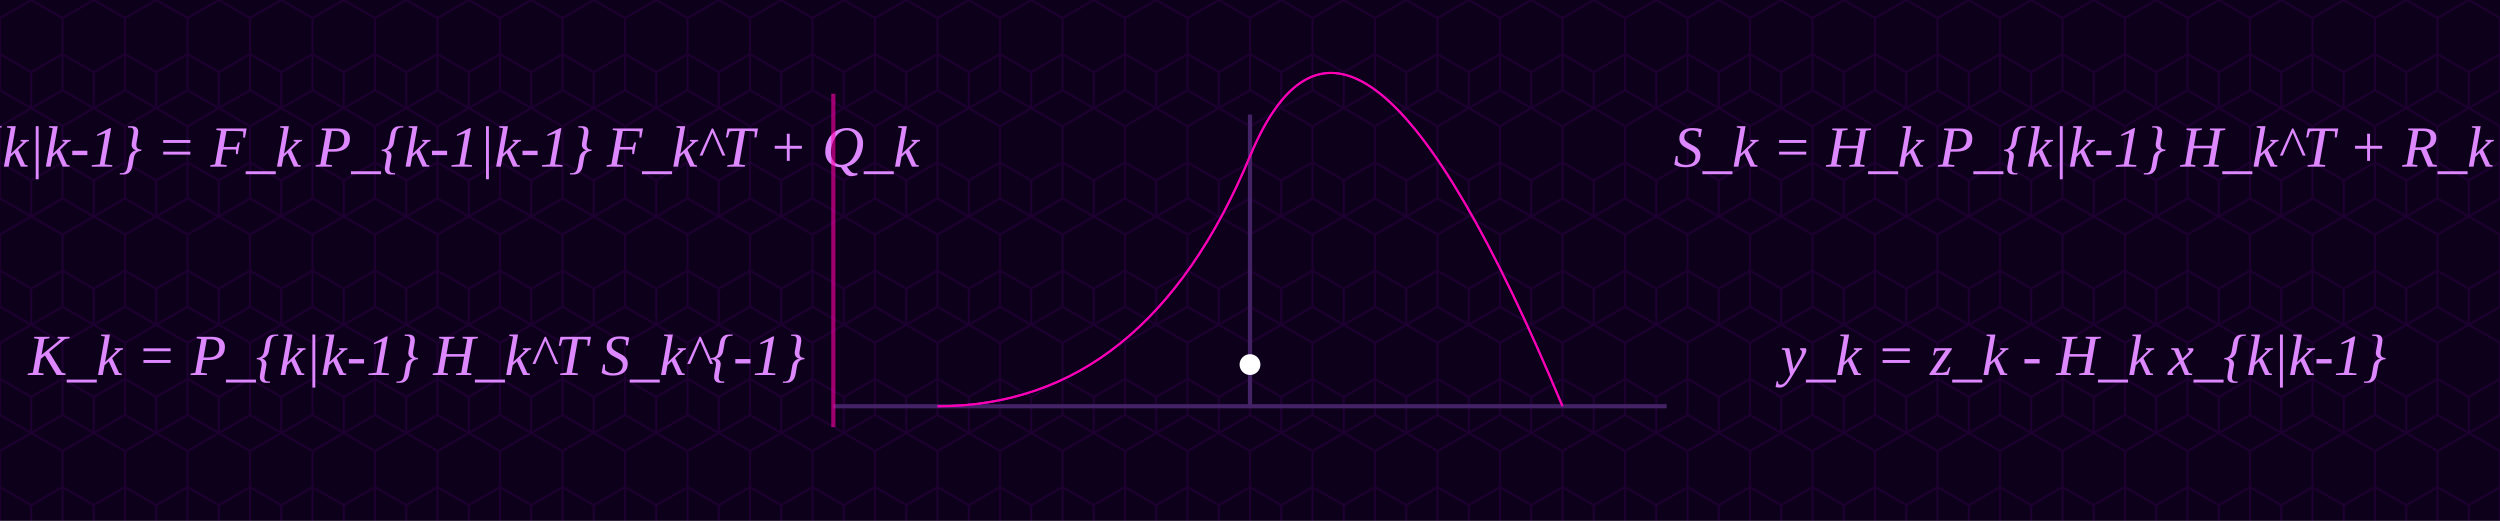
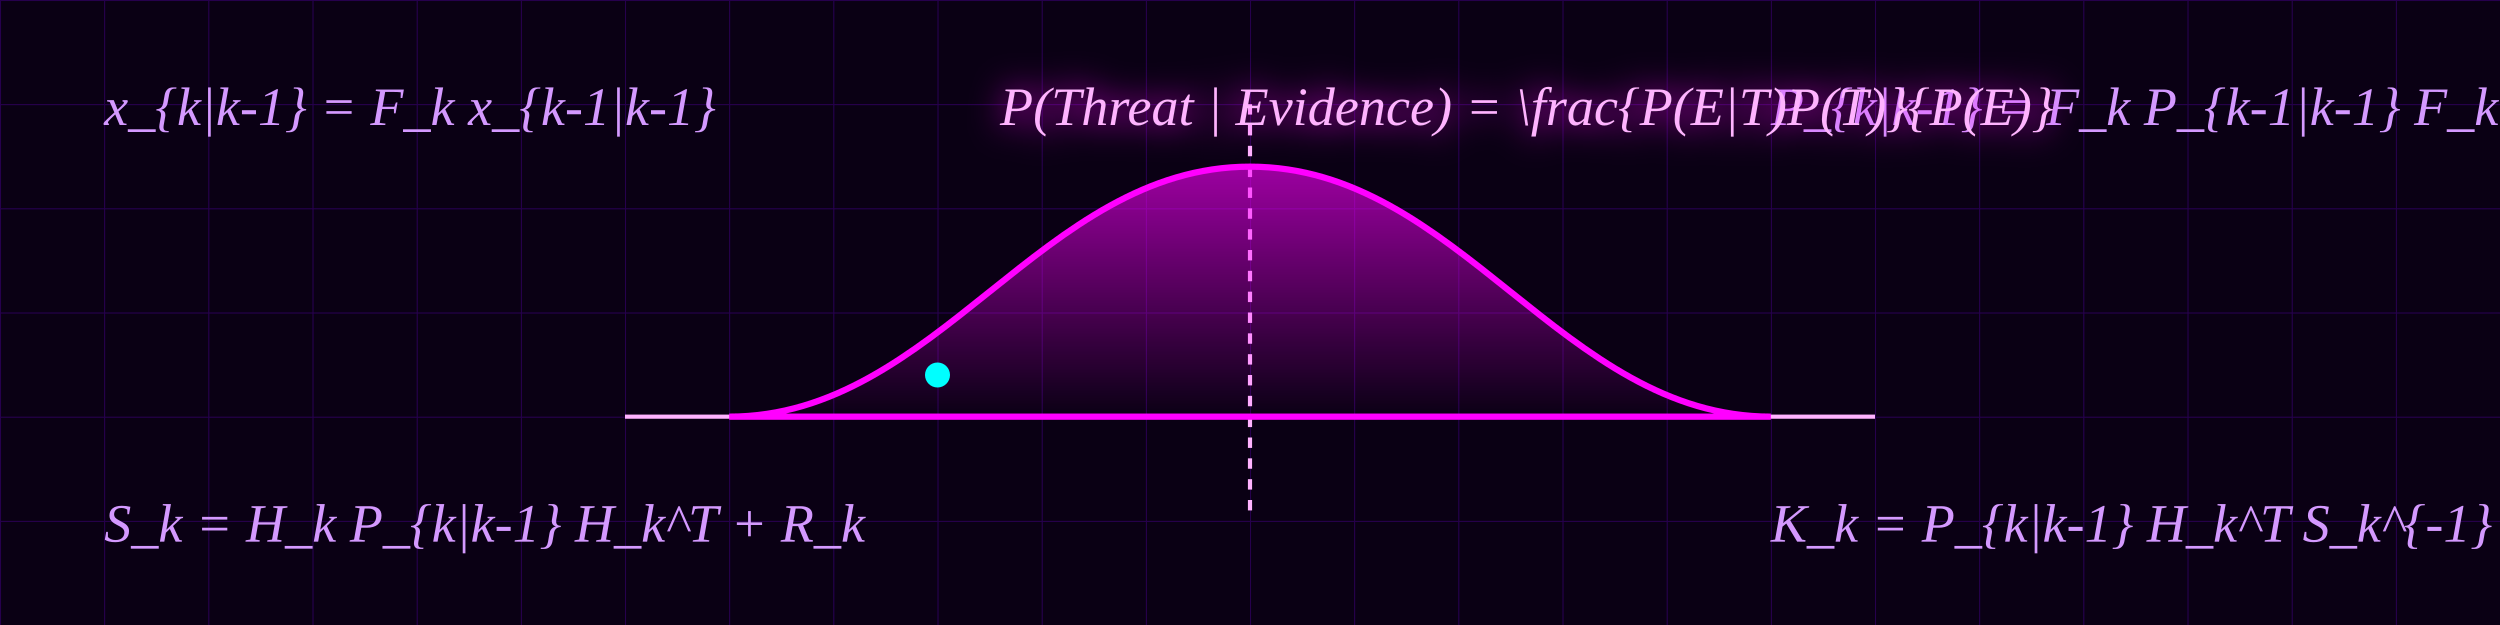
- <svg xmlns="http://www.w3.org/2000/svg" viewBox="0 0 1200 250" width="100%" height="100%">
+ <svg xmlns="http://www.w3.org/2000/svg" viewBox="0 0 1200 300" width="100%" height="100%">
  <defs>
    <style>
-       @keyframes shrink {
-         0% { stroke-width: 10; opacity: 0.2; transform: scale(1.5); }
-         50% { stroke-width: 2; opacity: 1; transform: scale(1); }
-         100% { stroke-width: 10; opacity: 0.2; transform: scale(1.5); }
-       }
-       @keyframes float {
-         0%, 100% { transform: translateY(0); }
-         50% { transform: translateY(-10px); }
-       }
-       @keyframes scan {
-         0% { transform: translateX(0); }
-         100% { transform: translateX(400px); }
-       }
-       .bg { fill: #0d001a; }
-       .grid { stroke: rgba(170, 0, 255, 0.1); stroke-width: 1; }
-       .math-text { font-family: 'Times New Roman', serif; font-size: 28px; fill: #dd88ff; font-style: italic; text-anchor: middle; }
-       .bell { fill: none; stroke: #aa00ff; transform-origin: center; animation: shrink 4s infinite ease-in-out; }
-       .scanline { fill: none; stroke: #ff00aa; stroke-width: 2; opacity: 0.6; animation: scan 2s linear infinite alternate; }
+       .bg { fill: #0a0014; }
+       .grid { stroke: #26004d; stroke-width: 1; }
+       .math { font-family: 'Times New Roman', serif; font-size: 26px; fill: #d499ff; font-style: italic; }
+       .math-glow { fill: #ffb3ff; filter: drop-shadow(0 0 8px #ff00ff); }
+       @keyframes pulseOp { 0%, 100% { opacity: 0.3; } 50% { opacity: 0.8; } }
    </style>
-     <pattern id="hex-grid" width="30" height="51.96" patternUnits="userSpaceOnUse">
-       <path d="M 15 0 L 30 8.66 L 30 25.98 L 15 34.64 L 0 25.98 L 0 8.66 Z M 0 25.98 L 15 34.64 L 15 51.96 L 0 43.3 Z M 30 25.98 L 15 34.64 L 15 51.96 L 30 43.3 Z" fill="none" class="grid" />
+     <pattern id="graph" width="50" height="50" patternUnits="userSpaceOnUse">
+       <path d="M50 0 L0 0 L0 50" fill="none" class="grid" />
    </pattern>
+     <linearGradient id="curveGrad" x1="0" y1="0" x2="0" y2="1">
+       <stop offset="0%" stop-color="#ff00ff" stop-opacity="0.6" />
+       <stop offset="100%" stop-color="#ff00ff" stop-opacity="0.0" />
+     </linearGradient>
  </defs>
-   <rect width="1200" height="250" class="bg" />
-   <rect width="1200" height="250" fill="url(#hex-grid)" />
-   <g style="animation: float 5s infinite ease-in-out;">
-     <text x="200" y="80" class="math-text">P_{k|k-1} = F_k P_{k-1|k-1} F_k^T + Q_k</text>
-     <text x="1000" y="180" class="math-text">y_k = z_k - H_k x_{k|k-1}</text>
-   </g>
-   <g style="animation: float 6s infinite ease-in-out reverse;">
-     <text x="1000" y="80" class="math-text">S_k = H_k P_{k|k-1} H_k^T + R_k</text>
-     <text x="200" y="180" class="math-text">K_k = P_{k|k-1} H_k^T S_k^{-1}</text>
-   </g>
-   <g transform="translate(600, 125)">
-     <path d="M -200 70 L 200 70 M 0 -70 L 0 70" fill="none" stroke="#442266" stroke-width="2" />
-     <path d="M -150 70 Q -50 70 0 -50 T 150 70" class="bell" />
-     <path d="M -150 70 Q -50 70 0 -50 T 150 70" class="bell" style="animation-delay: 2s; stroke: #ff00aa;" />
-     <path d="M -200 -80 L -200 80" class="scanline" />
-     <circle cx="0" cy="50" r="5" fill="#fff" />
+   <rect width="1200" height="300" class="bg" />
+   <rect width="1200" height="300" fill="url(#graph)" />
+   <text x="50" y="60" class="math opacity-50">x_{k|k-1} = F_k x_{k-1|k-1}</text>
+   <text x="850" y="60" class="math opacity-50">P_{k|k-1} = F_k P_{k-1|k-1} F_k^T + Q_k</text>
+   <text x="50" y="260" class="math opacity-50">S_k = H_k P_{k|k-1} H_k^T + R_k</text>
+   <text x="850" y="260" class="math opacity-50">K_k = P_{k|k-1} H_k^T S_k^{-1}</text>
+   <g transform="translate(600, 200)">
+     <path d="M -300 0 L 300 0" fill="none" stroke="#ffb3ff" stroke-width="2" />
+     <path d="M 0 -150 L 0 50" fill="none" stroke="#ffb3ff" stroke-width="2" stroke-dasharray="5 5" />
+     <path d="M -250 0 C -150 0, -100 -120, 0 -120 C 100 -120, 150 0, 250 0 Z" fill="url(#curveGrad)" stroke="#ff00ff" stroke-width="3" style="animation: pulseOp 3s infinite;" />
+     <circle cx="-150" cy="-20" r="6" fill="#00ffff">
+       <animate attributeName="cx" values="-200; 200; -200" dur="6s" repeatCount="indefinite" />
+       <animate attributeName="cy" values="-5; -80; -5" dur="6s" repeatCount="indefinite" />
+     </circle>
+     <text x="-120" y="-140" class="math math-glow">P(Threat | Evidence) = \frac{P(E|T)P(T)}{P(E)}</text>
  </g>
</svg>
